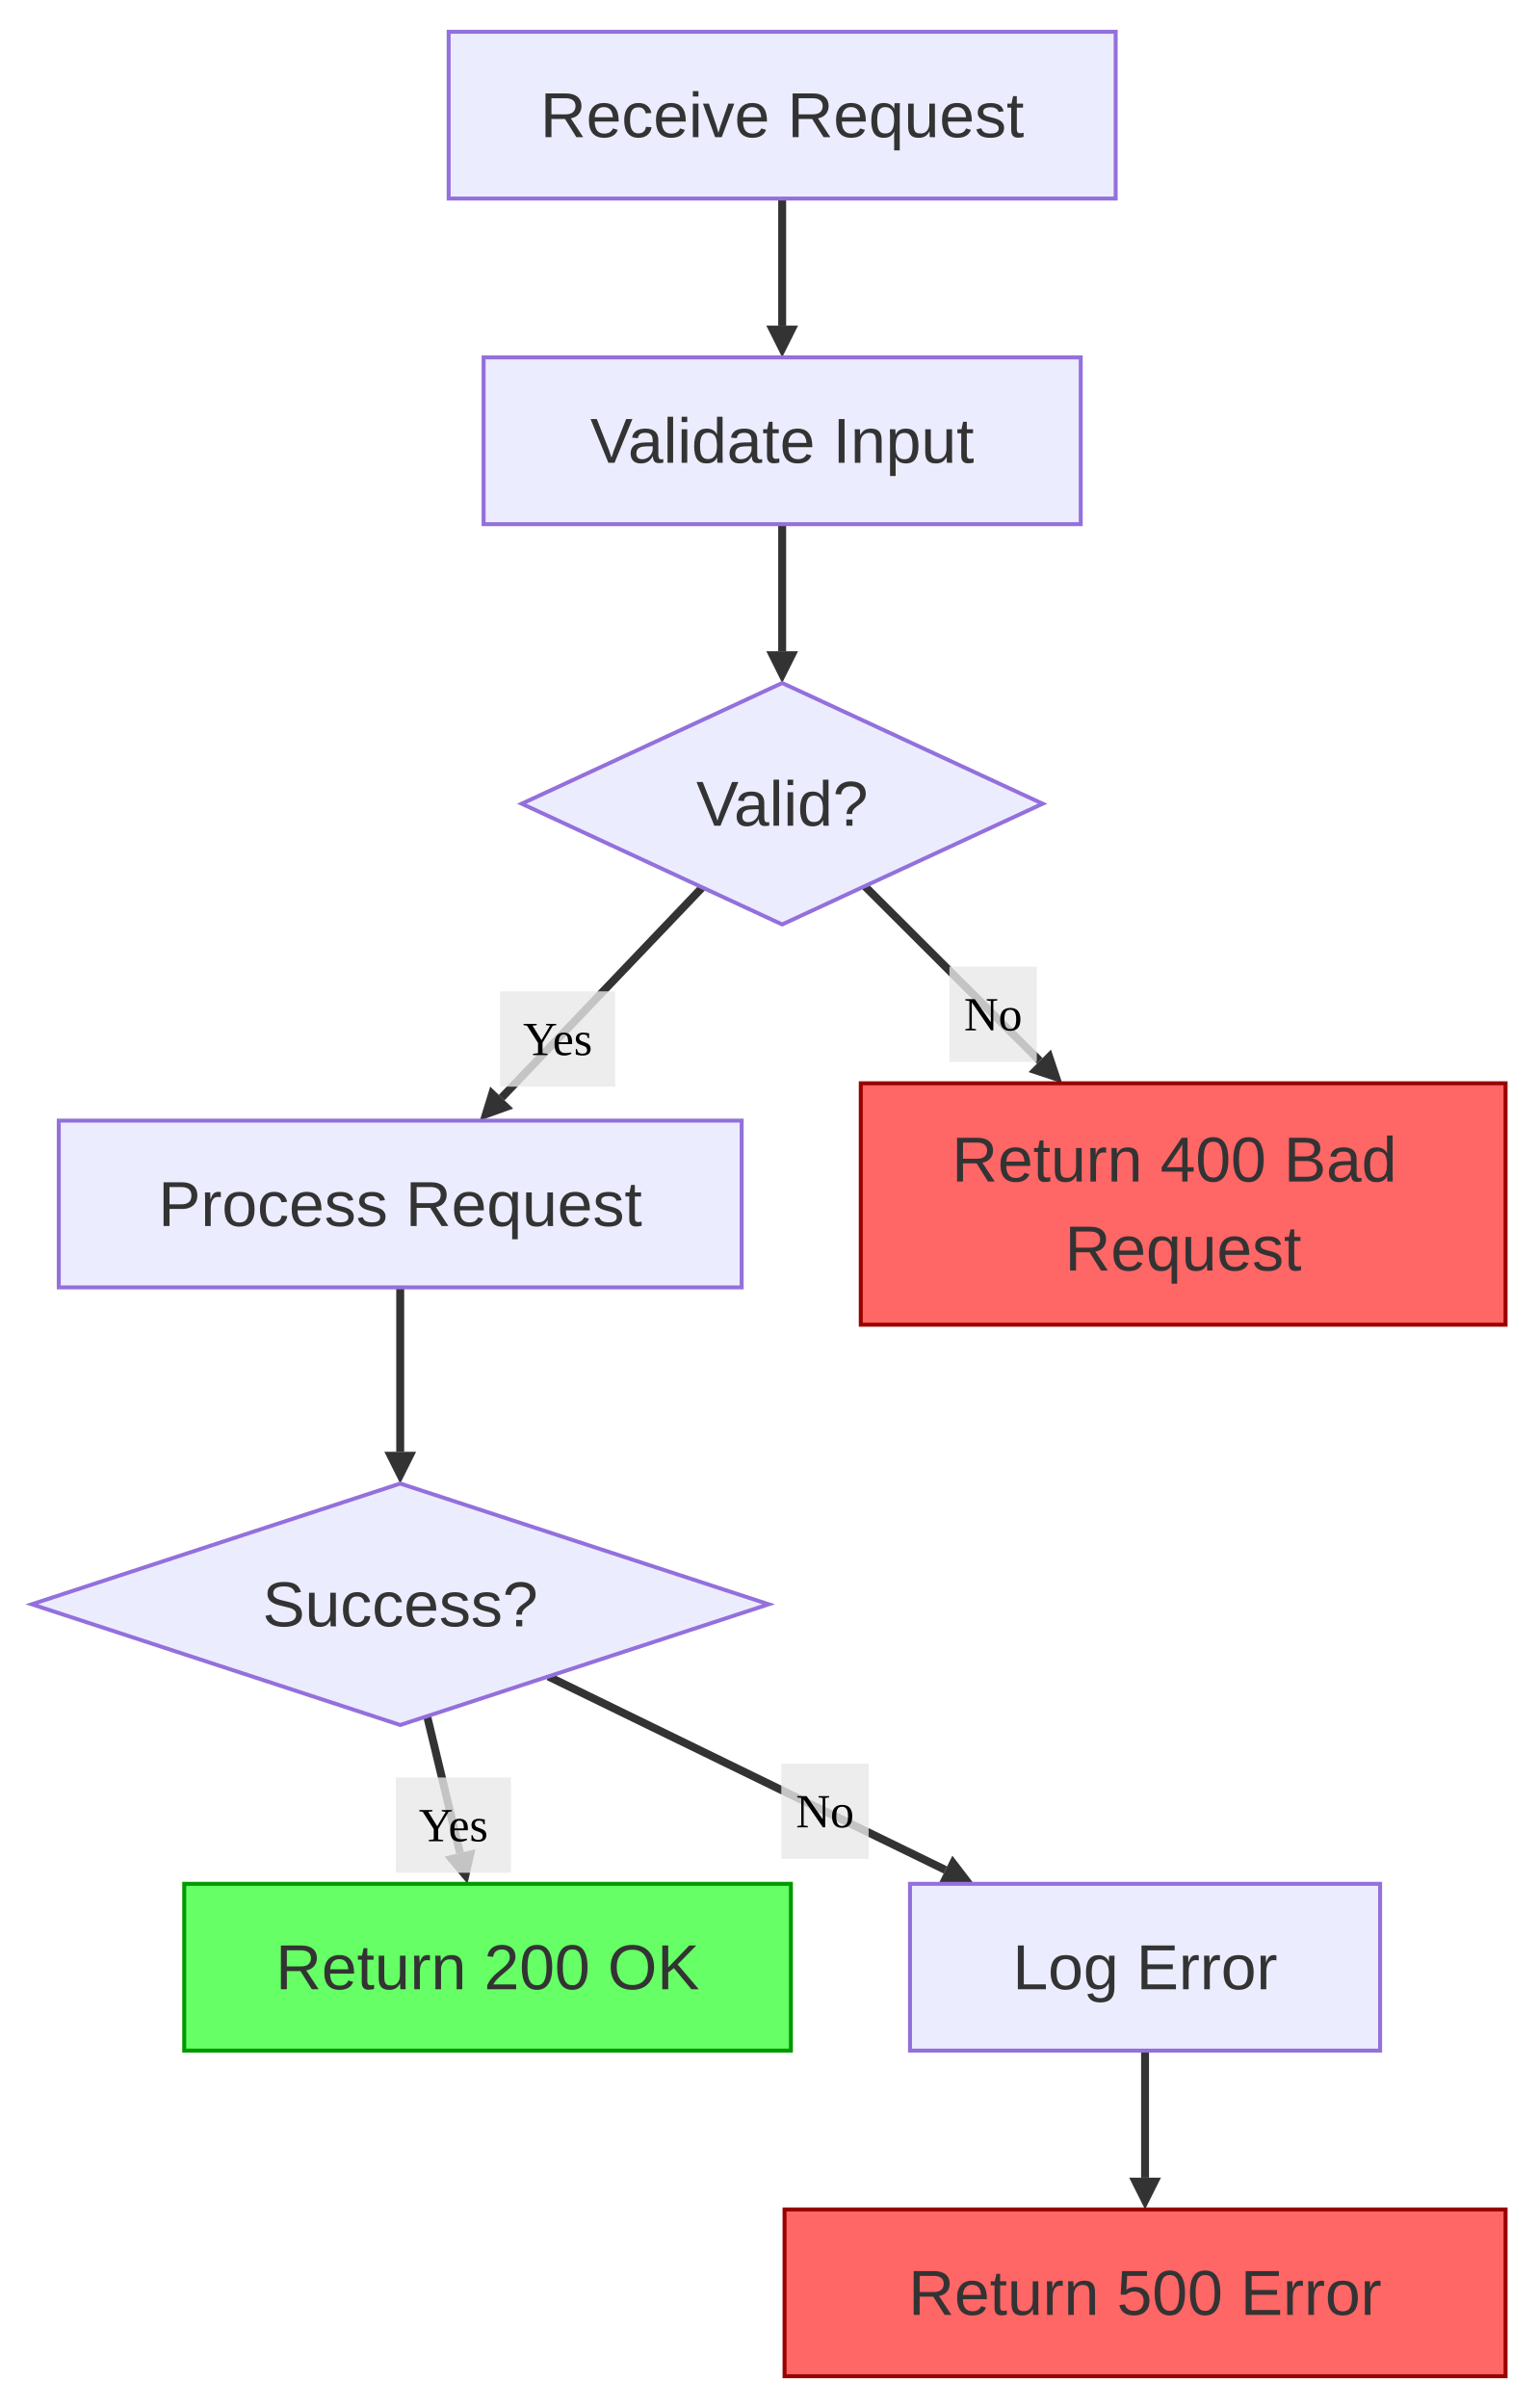
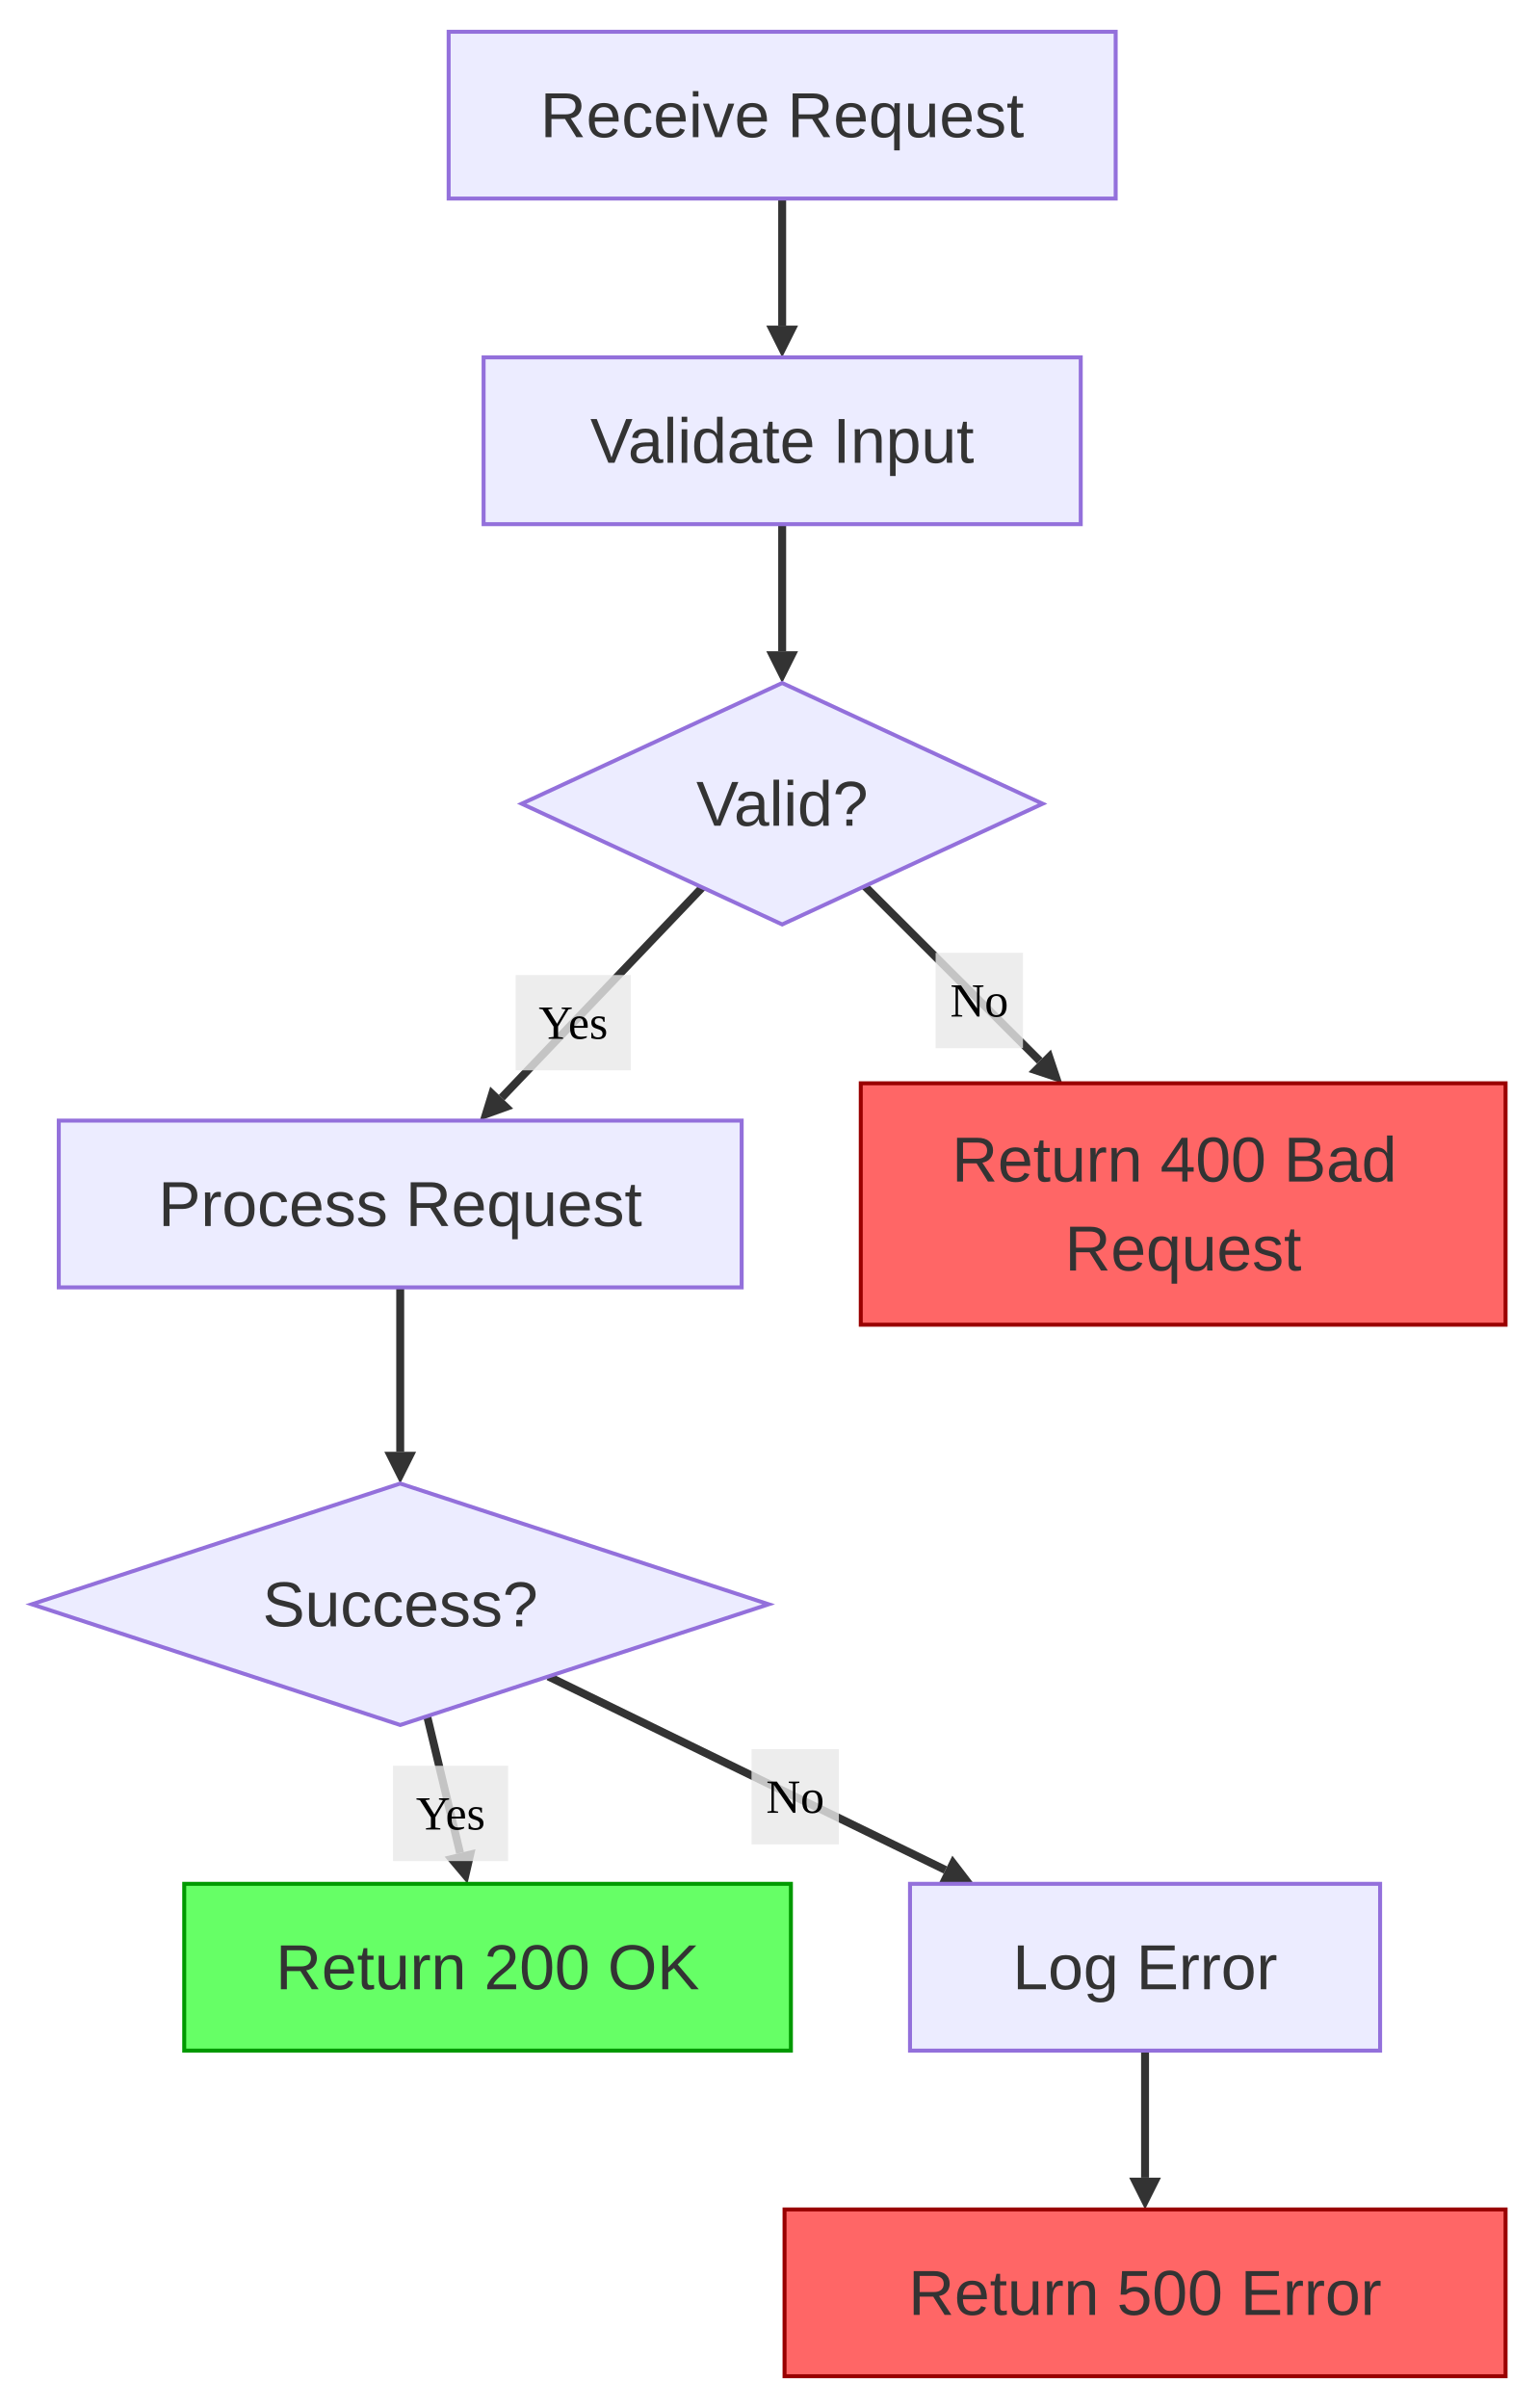
<svg xmlns="http://www.w3.org/2000/svg" viewBox="-8.0 -8.0 387.2 606.4" width="387.2" height="606.4" style="background-color: white">
  <defs>
    <marker id="arrow" viewBox="0 0 10 10" markerWidth="8" markerHeight="8" refX="0" refY="5" orient="auto" markerUnits="userSpaceOnUse">
      <path d="M 0 0 L 10 5 L 0 10 z" fill="#333333" />
    </marker>
    <marker id="circle-end" viewBox="0 0 10 10" markerWidth="8" markerHeight="8" refX="5" refY="5" orient="auto" markerUnits="userSpaceOnUse">
      <circle cx="5" cy="5" r="5" fill="#333333" />
    </marker>
    <marker id="cross-end" viewBox="0 0 11 11" markerWidth="8" markerHeight="8" refX="5.5" refY="5.5" orient="auto" markerUnits="userSpaceOnUse">
      <path d="M 1,1 l 9,9 M 10,1 l -9,9" stroke="#333333" stroke-width="2" />
    </marker>
    <marker id="arrow-reverse" viewBox="0 0 10 10" markerWidth="8" markerHeight="8" refX="0" refY="5" orient="auto-start-reverse" markerUnits="userSpaceOnUse">
      <path d="M 0 0 L 10 5 L 0 10 z" fill="#333333" />
    </marker>
  </defs>
  <style>.node rect, .node polygon, .node circle, .node &gt; path, .node line { fill: #ECECFF; stroke: #9370DB; stroke-width: 1; }
.node text { fill: #333333; font-family: "trebuchet ms", verdana, arial, sans-serif, "Apple Color Emoji", "Segoe UI Emoji", "Noto Color Emoji", "Twemoji Mozilla"; font-size: 16px; }
.edge path { fill: none; stroke: #333333; }
.edge text { fill: #333333; font-family: "trebuchet ms", verdana, arial, sans-serif, "Apple Color Emoji", "Segoe UI Emoji", "Noto Color Emoji", "Twemoji Mozilla"; font-size: 12px; }
.subgraph rect { fill: #ffffde; stroke: #aaaa33; stroke-width: 1; opacity: 0.5; }
.subgraph text { fill: #333333; font-family: "trebuchet ms", verdana, arial, sans-serif, "Apple Color Emoji", "Segoe UI Emoji", "Noto Color Emoji", "Twemoji Mozilla"; font-size: 12px; font-weight: bold; }
</style>
  <g class="edge" data-edge-source="A" data-edge-target="B">
    <path d="M189.0,42.0 L189.0,74.0" stroke-width="2" marker-end="url(#arrow)" />
  </g>
  <g class="edge" data-edge-source="B" data-edge-target="C">
    <path d="M189.0,124.0 L189.0,156.0" stroke-width="2" marker-end="url(#arrow)" />
  </g>
  <g class="edge" data-edge-source="C" data-edge-target="D">
    <path d="M168.88,215.48 L118.36,268.41" stroke-width="2" marker-end="url(#arrow)" />
  </g>
  <g class="edge" data-edge-source="C" data-edge-target="E">
    <path d="M209.8,215.16 L253.88,259.15" stroke-width="2" marker-end="url(#arrow)" />
  </g>
  <g class="edge" data-edge-source="D" data-edge-target="F">
    <path d="M92.8,316.2 L92.8,357.6" stroke-width="2" marker-end="url(#arrow)" />
  </g>
  <g class="edge" data-edge-source="F" data-edge-target="G">
    <path d="M99.58,424.18 L107.87,458.62" stroke-width="2" marker-end="url(#arrow)" />
  </g>
  <g class="edge" data-edge-source="F" data-edge-target="H">
    <path d="M130.11,414.18 L230.11,462.9" stroke-width="2" marker-end="url(#arrow)" />
  </g>
  <g class="edge" data-edge-source="H" data-edge-target="I">
    <path d="M280.4,508.4 L280.4,540.4" stroke-width="2" marker-end="url(#arrow)" />
  </g>
  <g class="node" data-node-id="A">
    <rect x="105" y="0.0" width="168.0" height="42.0" />
    <text text-anchor="middle" dominant-baseline="central" font-family="&quot;trebuchet ms&quot;, verdana, arial, sans-serif, &quot;Apple Color Emoji&quot;, &quot;Segoe UI Emoji&quot;, &quot;Noto Color Emoji&quot;, &quot;Twemoji Mozilla&quot;" x="189" y="21">Receive Request</text>
  </g>
  <g class="node" data-node-id="B">
    <rect x="113.8" y="82.0" width="150.4" height="42.0" />
    <text text-anchor="middle" dominant-baseline="central" font-family="&quot;trebuchet ms&quot;, verdana, arial, sans-serif, &quot;Apple Color Emoji&quot;, &quot;Segoe UI Emoji&quot;, &quot;Noto Color Emoji&quot;, &quot;Twemoji Mozilla&quot;" x="189" y="103">Validate Input</text>
  </g>
  <g class="node" data-node-id="C">
    <polygon points="189.0,164.0 254.6,194.4 189.0,224.8 123.4,194.4" />
    <text text-anchor="middle" dominant-baseline="central" font-family="&quot;trebuchet ms&quot;, verdana, arial, sans-serif, &quot;Apple Color Emoji&quot;, &quot;Segoe UI Emoji&quot;, &quot;Noto Color Emoji&quot;, &quot;Twemoji Mozilla&quot;" x="189" y="194.4">Valid?</text>
  </g>
  <g class="node" data-node-id="D">
    <rect x="6.8" y="274.2" width="172.0" height="42.0" />
    <text text-anchor="middle" dominant-baseline="central" font-family="&quot;trebuchet ms&quot;, verdana, arial, sans-serif, &quot;Apple Color Emoji&quot;, &quot;Segoe UI Emoji&quot;, &quot;Noto Color Emoji&quot;, &quot;Twemoji Mozilla&quot;" x="92.8" y="295.2">Process Request</text>
  </g>
  <g class="node" data-node-id="E">
    <rect x="208.8" y="264.8" width="162.4" height="60.8" style="fill:#f66;stroke:#900" />
    <text text-anchor="middle" dominant-baseline="central" font-family="&quot;trebuchet ms&quot;, verdana, arial, sans-serif, &quot;Apple Color Emoji&quot;, &quot;Segoe UI Emoji&quot;, &quot;Noto Color Emoji&quot;, &quot;Twemoji Mozilla&quot;" x="290" y="284">
      <tspan x="290" y="284">Return 400 Bad</tspan>
      <tspan x="290" y="306.4">Request</tspan>
    </text>
  </g>
  <g class="node" data-node-id="F">
    <polygon points="92.8,365.6 185.6,396.0 92.8,426.4 0.0,396.0" />
    <text text-anchor="middle" dominant-baseline="central" font-family="&quot;trebuchet ms&quot;, verdana, arial, sans-serif, &quot;Apple Color Emoji&quot;, &quot;Segoe UI Emoji&quot;, &quot;Noto Color Emoji&quot;, &quot;Twemoji Mozilla&quot;" x="92.8" y="396">Success?</text>
  </g>
  <g class="node" data-node-id="G">
    <rect x="38.4" y="466.4" width="152.8" height="42.0" style="fill:#6f6;stroke:#090" />
    <text text-anchor="middle" dominant-baseline="central" font-family="&quot;trebuchet ms&quot;, verdana, arial, sans-serif, &quot;Apple Color Emoji&quot;, &quot;Segoe UI Emoji&quot;, &quot;Noto Color Emoji&quot;, &quot;Twemoji Mozilla&quot;" x="114.8" y="487.4">Return 200 OK</text>
  </g>
  <g class="node" data-node-id="H">
    <rect x="221.2" y="466.4" width="118.4" height="42.0" />
    <text text-anchor="middle" dominant-baseline="central" font-family="&quot;trebuchet ms&quot;, verdana, arial, sans-serif, &quot;Apple Color Emoji&quot;, &quot;Segoe UI Emoji&quot;, &quot;Noto Color Emoji&quot;, &quot;Twemoji Mozilla&quot;" x="280.4" y="487.4">Log Error</text>
  </g>
  <g class="node" data-node-id="I">
    <rect x="189.6" y="548.4" width="181.6" height="42.0" style="fill:#f66;stroke:#900" />
    <text text-anchor="middle" dominant-baseline="central" font-family="&quot;trebuchet ms&quot;, verdana, arial, sans-serif, &quot;Apple Color Emoji&quot;, &quot;Segoe UI Emoji&quot;, &quot;Noto Color Emoji&quot;, &quot;Twemoji Mozilla&quot;" x="280.4" y="569.4">Return 500 Error</text>
  </g>
  <g class="edge-label" data-edge-source="C" data-edge-target="D">
-     <rect x="117.96" y="241.65" width="29.0" height="24.0" fill="rgba(232,232,232,0.8)" stroke="none" />
-     <text text-anchor="middle" dominant-baseline="central" x="132.46" y="253.65">Yes</text>
+     <rect x="121.88" y="237.54" width="29.0" height="24.0" fill="rgba(232,232,232,0.8)" stroke="none" />
+     <text text-anchor="middle" dominant-baseline="central" x="136.38" y="249.54">Yes</text>
  </g>
  <g class="edge-label" data-edge-source="C" data-edge-target="E">
-     <rect x="231.13" y="235.43" width="22.0" height="24.0" fill="rgba(232,232,232,0.8)" stroke="none" />
-     <text text-anchor="middle" dominant-baseline="central" x="242.13" y="247.43">No</text>
+     <rect x="227.65" y="231.95" width="22.0" height="24.0" fill="rgba(232,232,232,0.8)" stroke="none" />
+     <text text-anchor="middle" dominant-baseline="central" x="238.65" y="243.95">No</text>
  </g>
  <g class="edge-label" data-edge-source="F" data-edge-target="G">
-     <rect x="91.69" y="439.62" width="29.0" height="24.0" fill="rgba(232,232,232,0.8)" stroke="none" />
-     <text text-anchor="middle" dominant-baseline="central" x="106.19" y="451.62">Yes</text>
+     <rect x="90.98" y="436.67" width="29.0" height="24.0" fill="rgba(232,232,232,0.8)" stroke="none" />
+     <text text-anchor="middle" dominant-baseline="central" x="105.48" y="448.67">Yes</text>
  </g>
  <g class="edge-label" data-edge-source="F" data-edge-target="H">
-     <rect x="188.78" y="436.12" width="22.0" height="24.0" fill="rgba(232,232,232,0.8)" stroke="none" />
-     <text text-anchor="middle" dominant-baseline="central" x="199.78" y="448.12">No</text>
+     <rect x="181.28" y="432.47" width="22.0" height="24.0" fill="rgba(232,232,232,0.8)" stroke="none" />
+     <text text-anchor="middle" dominant-baseline="central" x="192.28" y="444.47">No</text>
  </g>
</svg>
